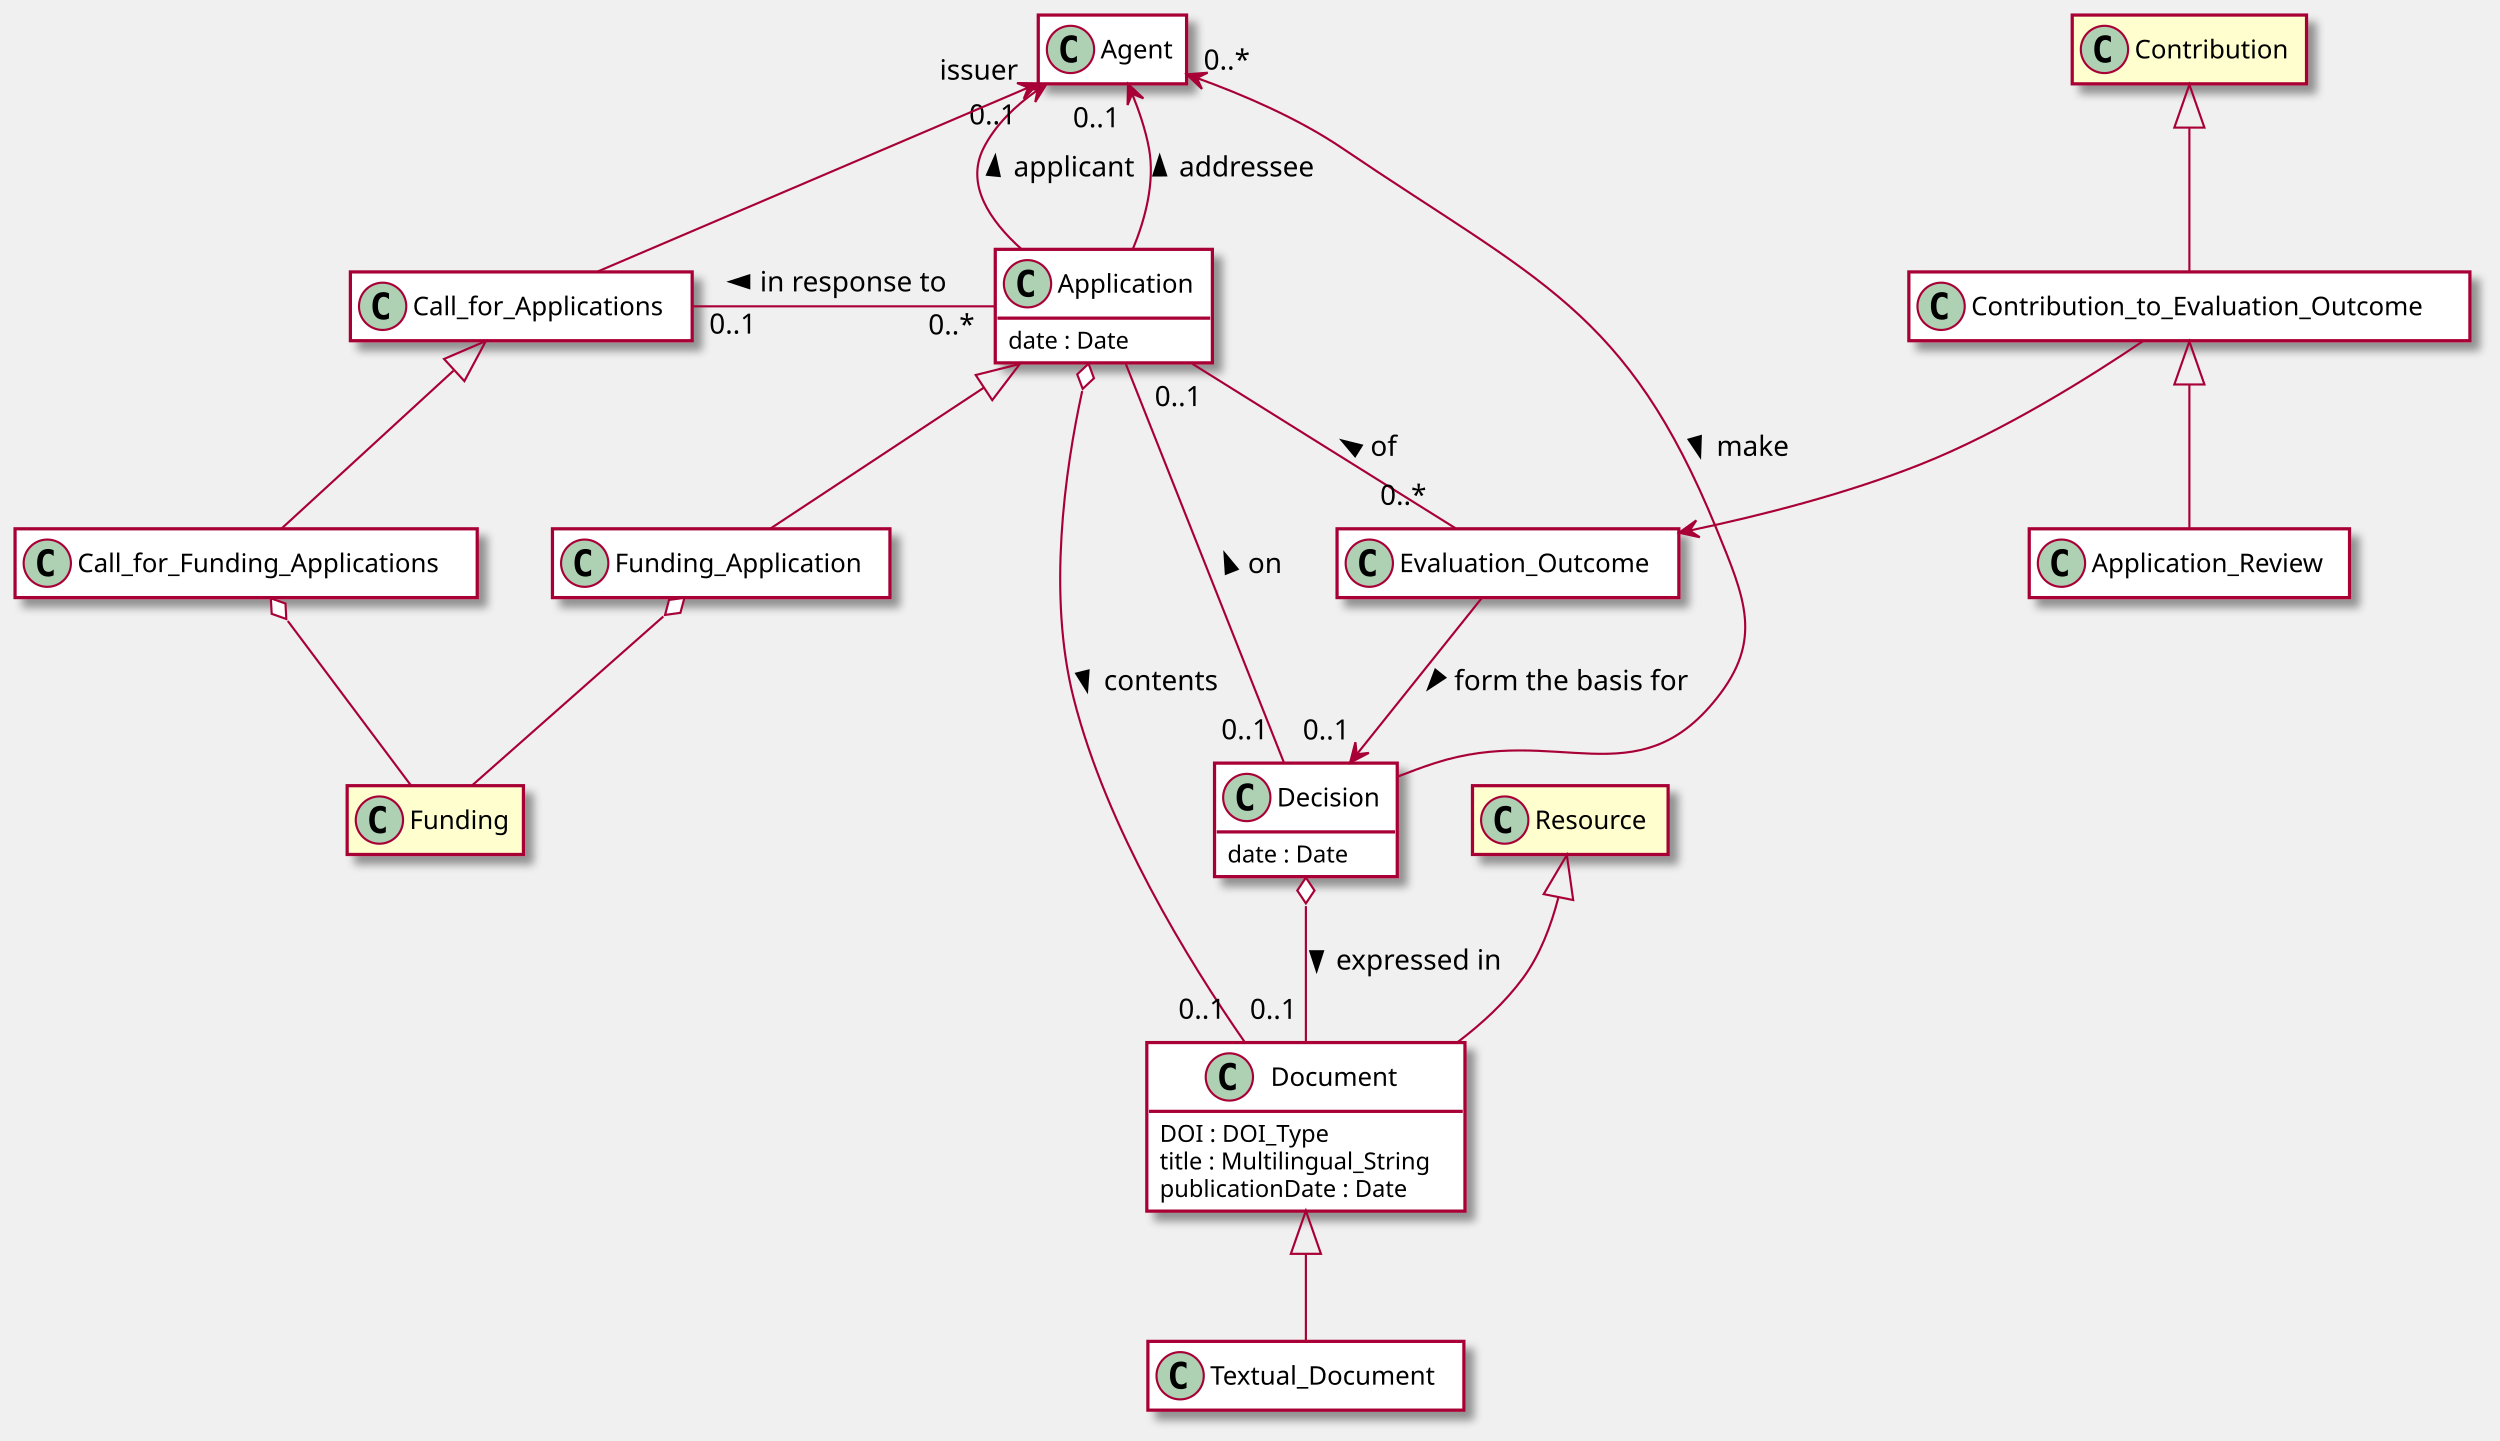
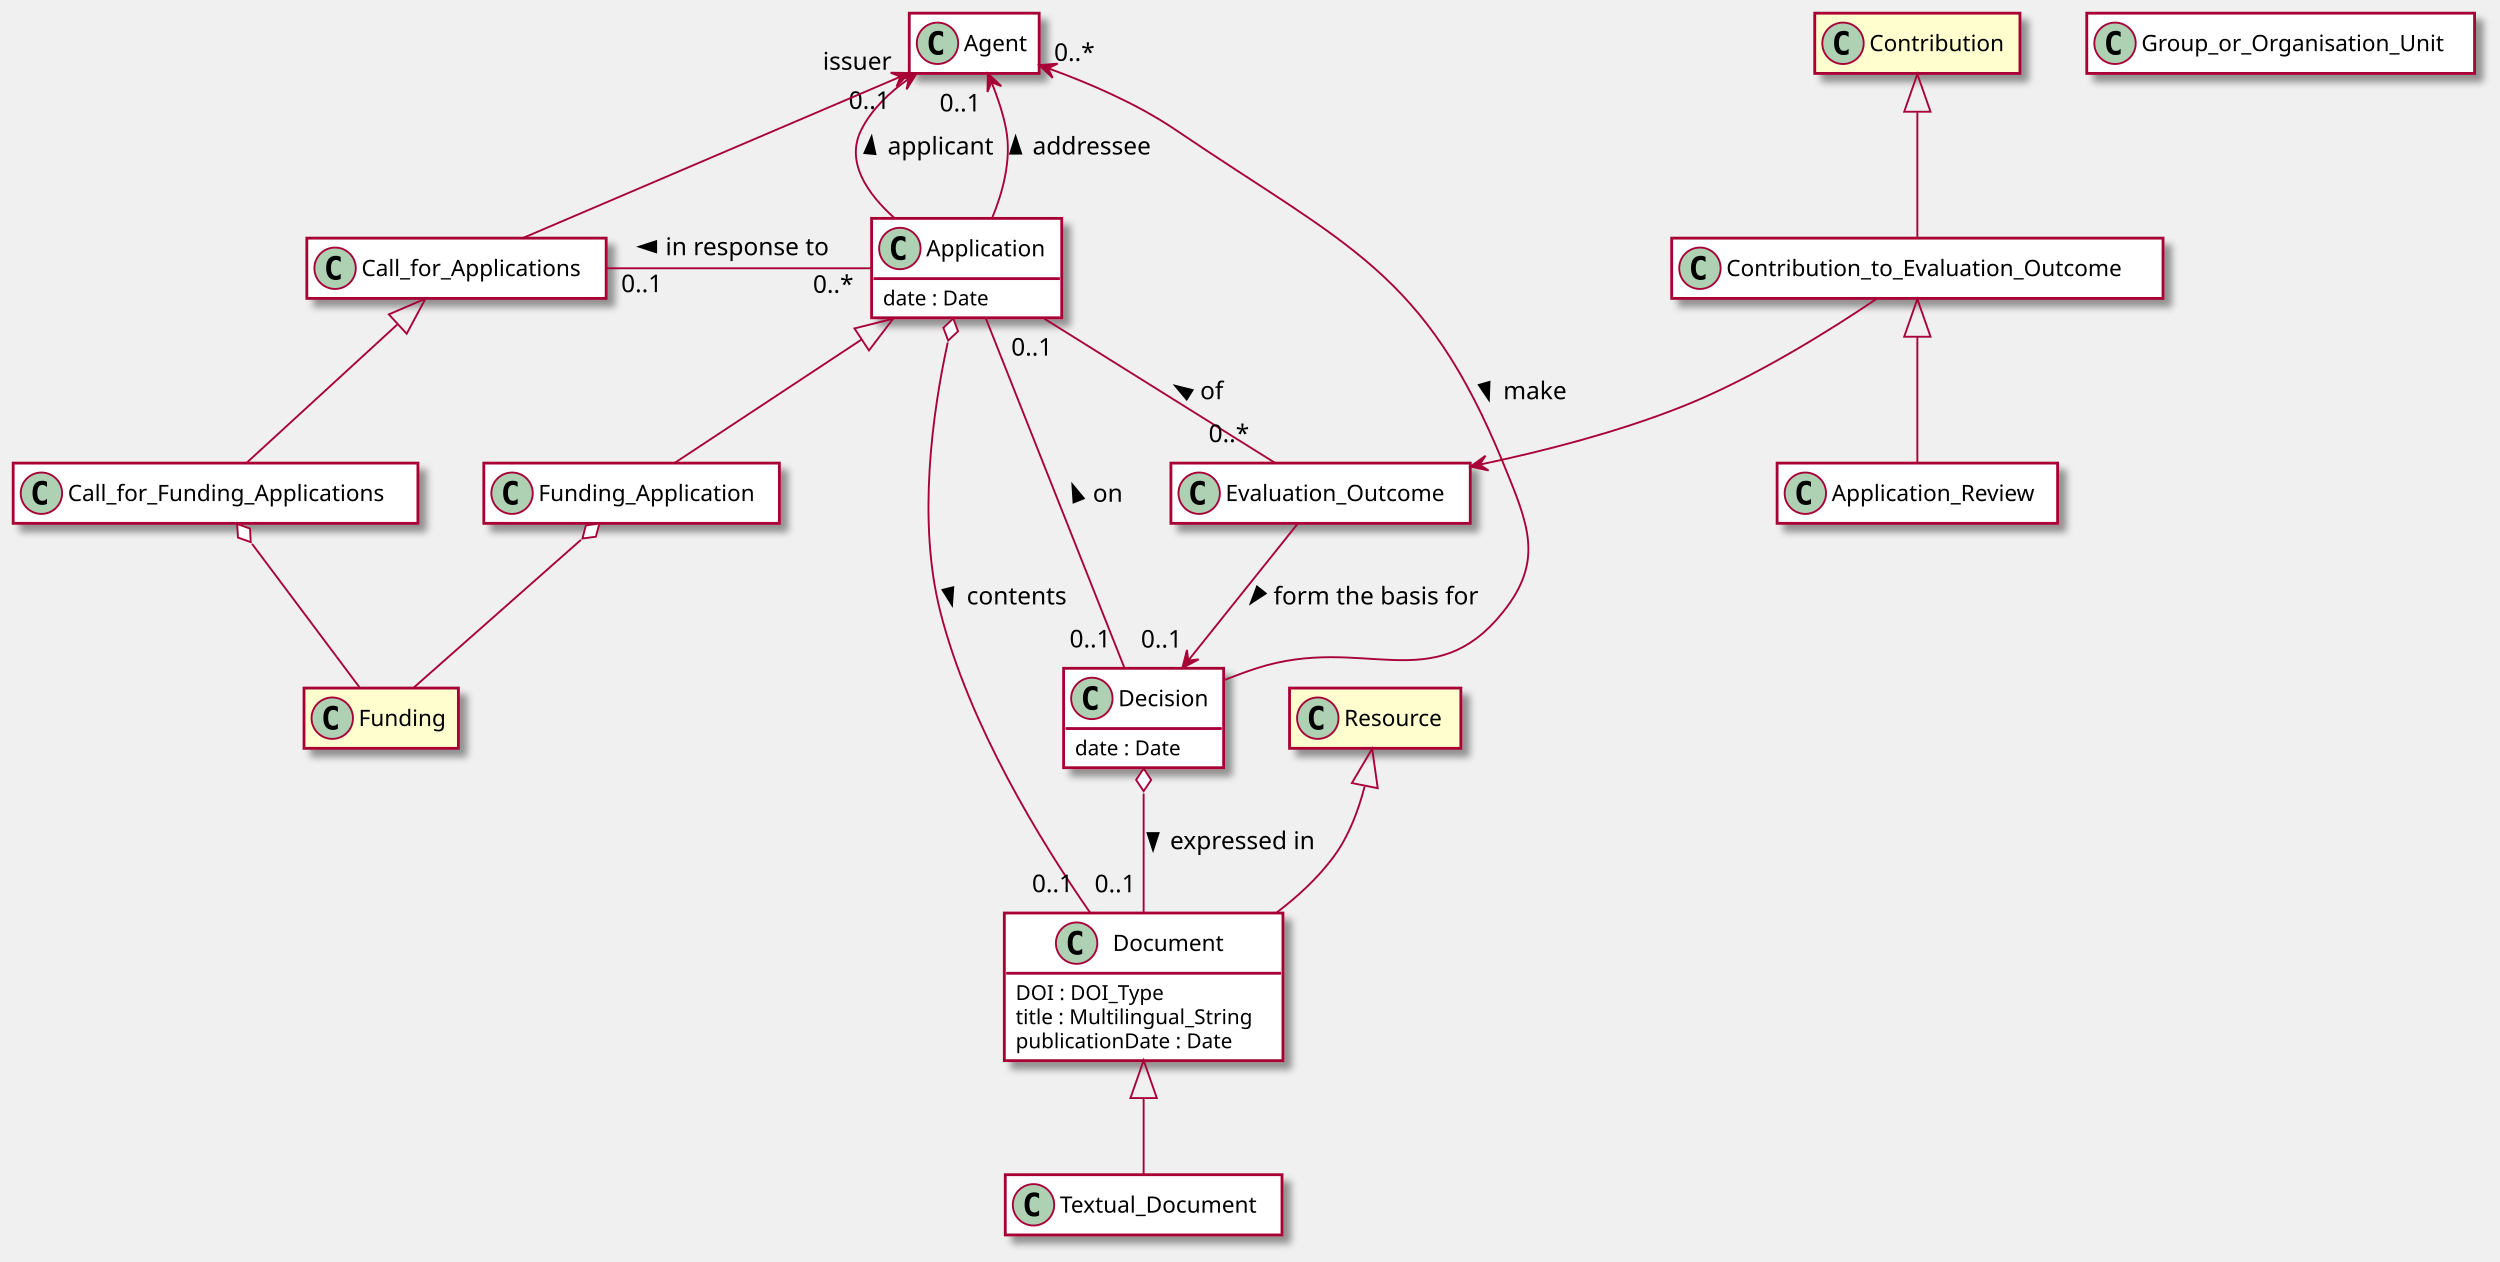
- <svg xmlns="http://www.w3.org/2000/svg" contentScriptType="application/ecmascript" contentStyleType="text/css" height="670px" preserveAspectRatio="none" style="width:1163px;height:670px;background:#FFFFFF;" version="1.1" viewBox="0 0 1163 670" width="1163px" zoomAndPan="magnify">
+ <svg xmlns="http://www.w3.org/2000/svg" contentScriptType="application/ecmascript" contentStyleType="text/css" height="670px" preserveAspectRatio="none" style="width:1328px;height:670px;background:#FFFFFF;" version="1.1" viewBox="0 0 1328 670" width="1328px" zoomAndPan="magnify">
  <defs>
-     <filter height="300%" id="f1kc6whfoks4x7" width="300%" x="-1" y="-1">
+     <filter height="300%" id="fouobnspqlp4t" width="300%" x="-1" y="-1">
      <feGaussianBlur result="blurOut" stdDeviation="2.0" />
      <feColorMatrix in="blurOut" result="blurOut2" type="matrix" values="0 0 0 0 0 0 0 0 0 0 0 0 0 0 0 0 0 0 .4 0" />
      <feOffset dx="4.0" dy="4.0" in="blurOut2" result="blurOut3" />
      <feBlend in="SourceGraphic" in2="blurOut3" mode="normal" />
    </filter>
  </defs>
  <g>
-     <rect codeLine="144" fill="#FFFFFF" filter="url(#f1kc6whfoks4x7)" height="52.805" id="Application" style="stroke:#A80036;stroke-width:1.5;" width="101" x="463" y="116" />
+     <rect codeLine="147" fill="#FFFFFF" filter="url(#fouobnspqlp4t)" height="52.805" id="Application" style="stroke:#A80036;stroke-width:1.5;" width="101" x="463" y="116" />
    <ellipse cx="478" cy="132" fill="#ADD1B2" rx="11" ry="11" style="stroke:#A80036;stroke-width:1.0;" />
    <path d="M480.969,137.641 Q480.391,137.938 479.75,138.078 Q479.109,138.234 478.406,138.234 Q475.906,138.234 474.578,136.594 Q473.266,134.938 473.266,131.812 Q473.266,128.688 474.578,127.031 Q475.906,125.375 478.406,125.375 Q479.109,125.375 479.75,125.531 Q480.406,125.688 480.969,125.984 L480.969,128.703 Q480.344,128.125 479.75,127.859 Q479.156,127.578 478.531,127.578 Q477.188,127.578 476.5,128.656 Q475.812,129.719 475.812,131.812 Q475.812,133.906 476.5,134.984 Q477.188,136.047 478.531,136.047 Q479.156,136.047 479.75,135.781 Q480.344,135.5 480.969,134.922 L480.969,137.641 Z " fill="#000000" />
    <text fill="#000000" font-family="sans-serif" font-size="12" lengthAdjust="spacing" textLength="69" x="492" y="136.154">Application</text>
    <line style="stroke:#A80036;stroke-width:1.5;" x1="464" x2="563" y1="148" y2="148" />
    <text fill="#000000" font-family="sans-serif" font-size="11" lengthAdjust="spacing" textLength="63" x="469" y="162.21">date : Date</text>
-     <rect codeLine="148" fill="#FFFFFF" filter="url(#f1kc6whfoks4x7)" height="52.805" id="Decision" style="stroke:#A80036;stroke-width:1.5;" width="85" x="565" y="355" />
+     <rect codeLine="151" fill="#FFFFFF" filter="url(#fouobnspqlp4t)" height="52.805" id="Decision" style="stroke:#A80036;stroke-width:1.5;" width="85" x="565" y="355" />
    <ellipse cx="580" cy="371" fill="#ADD1B2" rx="11" ry="11" style="stroke:#A80036;stroke-width:1.0;" />
    <path d="M582.969,376.641 Q582.391,376.938 581.75,377.078 Q581.109,377.234 580.406,377.234 Q577.906,377.234 576.578,375.594 Q575.266,373.938 575.266,370.812 Q575.266,367.688 576.578,366.031 Q577.906,364.375 580.406,364.375 Q581.109,364.375 581.75,364.531 Q582.406,364.688 582.969,364.984 L582.969,367.703 Q582.344,367.125 581.75,366.859 Q581.156,366.578 580.531,366.578 Q579.188,366.578 578.5,367.656 Q577.812,368.719 577.812,370.812 Q577.812,372.906 578.5,373.984 Q579.188,375.047 580.531,375.047 Q581.156,375.047 581.75,374.781 Q582.344,374.5 582.969,373.922 L582.969,376.641 Z " fill="#000000" />
    <text fill="#000000" font-family="sans-serif" font-size="12" lengthAdjust="spacing" textLength="53" x="594" y="375.154">Decision</text>
    <line style="stroke:#A80036;stroke-width:1.5;" x1="566" x2="649" y1="387" y2="387" />
    <text fill="#000000" font-family="sans-serif" font-size="11" lengthAdjust="spacing" textLength="63" x="571" y="401.21">date : Date</text>
-     <rect codeLine="152" fill="#FFFFFF" filter="url(#f1kc6whfoks4x7)" height="32" id="Funding_Application" style="stroke:#A80036;stroke-width:1.5;" width="157" x="257" y="246" />
+     <rect codeLine="155" fill="#FFFFFF" filter="url(#fouobnspqlp4t)" height="32" id="Funding_Application" style="stroke:#A80036;stroke-width:1.5;" width="157" x="257" y="246" />
    <ellipse cx="272" cy="262" fill="#ADD1B2" rx="11" ry="11" style="stroke:#A80036;stroke-width:1.0;" />
    <path d="M274.969,267.641 Q274.391,267.938 273.75,268.078 Q273.109,268.234 272.406,268.234 Q269.906,268.234 268.578,266.594 Q267.266,264.938 267.266,261.812 Q267.266,258.688 268.578,257.031 Q269.906,255.375 272.406,255.375 Q273.109,255.375 273.75,255.531 Q274.406,255.688 274.969,255.984 L274.969,258.703 Q274.344,258.125 273.75,257.859 Q273.156,257.578 272.531,257.578 Q271.188,257.578 270.5,258.656 Q269.812,259.719 269.812,261.812 Q269.812,263.906 270.5,264.984 Q271.188,266.047 272.531,266.047 Q273.156,266.047 273.75,265.781 Q274.344,265.5 274.969,264.922 L274.969,267.641 Z " fill="#000000" />
    <text fill="#000000" font-family="sans-serif" font-size="12" lengthAdjust="spacing" textLength="125" x="286" y="266.154">Funding_Application</text>
-     <rect codeLine="155" fill="#FFFFFF" filter="url(#f1kc6whfoks4x7)" height="32" id="Call_for_Applications" style="stroke:#A80036;stroke-width:1.5;" width="159" x="163" y="126.5" />
+     <rect codeLine="158" fill="#FFFFFF" filter="url(#fouobnspqlp4t)" height="32" id="Call_for_Applications" style="stroke:#A80036;stroke-width:1.5;" width="159" x="163" y="126.5" />
    <ellipse cx="178" cy="142.5" fill="#ADD1B2" rx="11" ry="11" style="stroke:#A80036;stroke-width:1.0;" />
    <path d="M180.969,148.141 Q180.391,148.438 179.75,148.578 Q179.109,148.734 178.406,148.734 Q175.906,148.734 174.578,147.094 Q173.266,145.438 173.266,142.312 Q173.266,139.188 174.578,137.531 Q175.906,135.875 178.406,135.875 Q179.109,135.875 179.75,136.031 Q180.406,136.188 180.969,136.484 L180.969,139.203 Q180.344,138.625 179.75,138.359 Q179.156,138.078 178.531,138.078 Q177.188,138.078 176.5,139.156 Q175.812,140.219 175.812,142.312 Q175.812,144.406 176.5,145.484 Q177.188,146.547 178.531,146.547 Q179.156,146.547 179.75,146.281 Q180.344,146 180.969,145.422 L180.969,148.141 Z " fill="#000000" />
    <text fill="#000000" font-family="sans-serif" font-size="12" lengthAdjust="spacing" textLength="127" x="192" y="146.654">Call_for_Applications</text>
-     <rect codeLine="159" fill="#FFFFFF" filter="url(#f1kc6whfoks4x7)" height="32" id="Call_for_Funding_Applications" style="stroke:#A80036;stroke-width:1.5;" width="215" x="7" y="246" />
+     <rect codeLine="162" fill="#FFFFFF" filter="url(#fouobnspqlp4t)" height="32" id="Call_for_Funding_Applications" style="stroke:#A80036;stroke-width:1.5;" width="215" x="7" y="246" />
    <ellipse cx="22" cy="262" fill="#ADD1B2" rx="11" ry="11" style="stroke:#A80036;stroke-width:1.0;" />
    <path d="M24.969,267.641 Q24.391,267.938 23.75,268.078 Q23.109,268.234 22.406,268.234 Q19.906,268.234 18.578,266.594 Q17.266,264.938 17.266,261.812 Q17.266,258.688 18.578,257.031 Q19.906,255.375 22.406,255.375 Q23.109,255.375 23.75,255.531 Q24.406,255.688 24.969,255.984 L24.969,258.703 Q24.344,258.125 23.75,257.859 Q23.156,257.578 22.531,257.578 Q21.188,257.578 20.5,258.656 Q19.812,259.719 19.812,261.812 Q19.812,263.906 20.5,264.984 Q21.188,266.047 22.531,266.047 Q23.156,266.047 23.75,265.781 Q24.344,265.5 24.969,264.922 L24.969,267.641 Z " fill="#000000" />
    <text fill="#000000" font-family="sans-serif" font-size="12" lengthAdjust="spacing" textLength="183" x="36" y="266.154">Call_for_Funding_Applications</text>
-     <rect codeLine="162" fill="#FFFFFF" filter="url(#f1kc6whfoks4x7)" height="32" id="Evaluation_Outcome" style="stroke:#A80036;stroke-width:1.5;" width="159" x="622" y="246" />
+     <rect codeLine="165" fill="#FFFFFF" filter="url(#fouobnspqlp4t)" height="32" id="Evaluation_Outcome" style="stroke:#A80036;stroke-width:1.5;" width="159" x="622" y="246" />
    <ellipse cx="637" cy="262" fill="#ADD1B2" rx="11" ry="11" style="stroke:#A80036;stroke-width:1.0;" />
    <path d="M639.969,267.641 Q639.391,267.938 638.75,268.078 Q638.109,268.234 637.406,268.234 Q634.906,268.234 633.578,266.594 Q632.266,264.938 632.266,261.812 Q632.266,258.688 633.578,257.031 Q634.906,255.375 637.406,255.375 Q638.109,255.375 638.75,255.531 Q639.406,255.688 639.969,255.984 L639.969,258.703 Q639.344,258.125 638.75,257.859 Q638.156,257.578 637.531,257.578 Q636.188,257.578 635.5,258.656 Q634.812,259.719 634.812,261.812 Q634.812,263.906 635.5,264.984 Q636.188,266.047 637.531,266.047 Q638.156,266.047 638.75,265.781 Q639.344,265.5 639.969,264.922 L639.969,267.641 Z " fill="#000000" />
    <text fill="#000000" font-family="sans-serif" font-size="12" lengthAdjust="spacing" textLength="127" x="651" y="266.154">Evaluation_Outcome</text>
-     <rect codeLine="165" fill="#FFFFFF" filter="url(#f1kc6whfoks4x7)" height="32" id="Contribution_to_Evaluation_Outcome" style="stroke:#A80036;stroke-width:1.5;" width="261" x="888" y="126.5" />
+     <rect codeLine="168" fill="#FFFFFF" filter="url(#fouobnspqlp4t)" height="32" id="Contribution_to_Evaluation_Outcome" style="stroke:#A80036;stroke-width:1.5;" width="261" x="888" y="126.5" />
    <ellipse cx="903" cy="142.5" fill="#ADD1B2" rx="11" ry="11" style="stroke:#A80036;stroke-width:1.0;" />
    <path d="M905.969,148.141 Q905.391,148.438 904.75,148.578 Q904.109,148.734 903.406,148.734 Q900.906,148.734 899.578,147.094 Q898.266,145.438 898.266,142.312 Q898.266,139.188 899.578,137.531 Q900.906,135.875 903.406,135.875 Q904.109,135.875 904.75,136.031 Q905.406,136.188 905.969,136.484 L905.969,139.203 Q905.344,138.625 904.75,138.359 Q904.156,138.078 903.531,138.078 Q902.188,138.078 901.5,139.156 Q900.812,140.219 900.812,142.312 Q900.812,144.406 901.5,145.484 Q902.188,146.547 903.531,146.547 Q904.156,146.547 904.75,146.281 Q905.344,146 905.969,145.422 L905.969,148.141 Z " fill="#000000" />
    <text fill="#000000" font-family="sans-serif" font-size="12" lengthAdjust="spacing" textLength="229" x="917" y="146.654">Contribution_to_Evaluation_Outcome</text>
-     <rect codeLine="168" fill="#FFFFFF" filter="url(#f1kc6whfoks4x7)" height="32" id="Application_Review" style="stroke:#A80036;stroke-width:1.5;" width="149" x="944" y="246" />
+     <rect codeLine="171" fill="#FFFFFF" filter="url(#fouobnspqlp4t)" height="32" id="Application_Review" style="stroke:#A80036;stroke-width:1.5;" width="149" x="944" y="246" />
    <ellipse cx="959" cy="262" fill="#ADD1B2" rx="11" ry="11" style="stroke:#A80036;stroke-width:1.0;" />
    <path d="M961.969,267.641 Q961.391,267.938 960.75,268.078 Q960.109,268.234 959.406,268.234 Q956.906,268.234 955.578,266.594 Q954.266,264.938 954.266,261.812 Q954.266,258.688 955.578,257.031 Q956.906,255.375 959.406,255.375 Q960.109,255.375 960.75,255.531 Q961.406,255.688 961.969,255.984 L961.969,258.703 Q961.344,258.125 960.75,257.859 Q960.156,257.578 959.531,257.578 Q958.188,257.578 957.5,258.656 Q956.812,259.719 956.812,261.812 Q956.812,263.906 957.5,264.984 Q958.188,266.047 959.531,266.047 Q960.156,266.047 960.75,265.781 Q961.344,265.5 961.969,264.922 L961.969,267.641 Z " fill="#000000" />
    <text fill="#000000" font-family="sans-serif" font-size="12" lengthAdjust="spacing" textLength="117" x="973" y="266.154">Application_Review</text>
-     <rect codeLine="23" fill="#FFFFFF" filter="url(#f1kc6whfoks4x7)" height="32" id="Agent" style="stroke:#A80036;stroke-width:1.5;" width="69" x="483" y="7" />
+     <rect codeLine="23" fill="#FFFFFF" filter="url(#fouobnspqlp4t)" height="32" id="Agent" style="stroke:#A80036;stroke-width:1.5;" width="69" x="483" y="7" />
    <ellipse cx="498" cy="23" fill="#ADD1B2" rx="11" ry="11" style="stroke:#A80036;stroke-width:1.0;" />
    <path d="M500.969,28.641 Q500.391,28.938 499.75,29.078 Q499.109,29.234 498.406,29.234 Q495.906,29.234 494.578,27.594 Q493.266,25.938 493.266,22.812 Q493.266,19.688 494.578,18.031 Q495.906,16.375 498.406,16.375 Q499.109,16.375 499.75,16.531 Q500.406,16.688 500.969,16.984 L500.969,19.703 Q500.344,19.125 499.75,18.859 Q499.156,18.578 498.531,18.578 Q497.188,18.578 496.5,19.656 Q495.812,20.719 495.812,22.812 Q495.812,24.906 496.5,25.984 Q497.188,27.047 498.531,27.047 Q499.156,27.047 499.75,26.781 Q500.344,26.5 500.969,25.922 L500.969,28.641 Z " fill="#000000" />
    <text fill="#000000" font-family="sans-serif" font-size="12" lengthAdjust="spacing" textLength="37" x="512" y="27.154">Agent</text>
-     <rect codeLine="8" fill="#FFFFFF" filter="url(#f1kc6whfoks4x7)" height="78.414" id="Document" style="stroke:#A80036;stroke-width:1.5;" width="148" x="533.5" y="485" />
+     <rect codeLine="8" fill="#FFFFFF" filter="url(#fouobnspqlp4t)" height="78.414" id="Document" style="stroke:#A80036;stroke-width:1.5;" width="148" x="533.5" y="485" />
    <ellipse cx="571.9" cy="501" fill="#ADD1B2" rx="11" ry="11" style="stroke:#A80036;stroke-width:1.0;" />
    <path d="M574.869,506.641 Q574.291,506.938 573.65,507.078 Q573.009,507.234 572.306,507.234 Q569.806,507.234 568.478,505.594 Q567.166,503.938 567.166,500.812 Q567.166,497.688 568.478,496.031 Q569.806,494.375 572.306,494.375 Q573.009,494.375 573.65,494.531 Q574.306,494.688 574.869,494.984 L574.869,497.703 Q574.244,497.125 573.65,496.859 Q573.056,496.578 572.431,496.578 Q571.087,496.578 570.4,497.656 Q569.712,498.719 569.712,500.812 Q569.712,502.906 570.4,503.984 Q571.087,505.047 572.431,505.047 Q573.056,505.047 573.65,504.781 Q574.244,504.5 574.869,503.922 L574.869,506.641 Z " fill="#000000" />
    <text fill="#000000" font-family="sans-serif" font-size="12" lengthAdjust="spacing" textLength="64" x="591.1" y="505.154">Document</text>
    <line style="stroke:#A80036;stroke-width:1.5;" x1="534.5" x2="680.5" y1="517" y2="517" />
    <text fill="#000000" font-family="sans-serif" font-size="11" lengthAdjust="spacing" textLength="85" x="539.5" y="531.21">DOI : DOI_Type</text>
    <text fill="#000000" font-family="sans-serif" font-size="11" lengthAdjust="spacing" textLength="136" x="539.5" y="544.015">title : Multilingual_String</text>
    <text fill="#000000" font-family="sans-serif" font-size="11" lengthAdjust="spacing" textLength="125" x="539.5" y="556.82">publicationDate : Date</text>
-     <rect fill="#FEFECE" filter="url(#f1kc6whfoks4x7)" height="32" id="Funding" style="stroke:#A80036;stroke-width:1.5;" width="82" x="161.5" y="365.5" />
+     <rect fill="#FEFECE" filter="url(#fouobnspqlp4t)" height="32" id="Funding" style="stroke:#A80036;stroke-width:1.5;" width="82" x="161.5" y="365.5" />
    <ellipse cx="176.5" cy="381.5" fill="#ADD1B2" rx="11" ry="11" style="stroke:#A80036;stroke-width:1.0;" />
    <path d="M179.469,387.141 Q178.891,387.438 178.25,387.578 Q177.609,387.734 176.906,387.734 Q174.406,387.734 173.078,386.094 Q171.766,384.438 171.766,381.312 Q171.766,378.188 173.078,376.531 Q174.406,374.875 176.906,374.875 Q177.609,374.875 178.25,375.031 Q178.906,375.188 179.469,375.484 L179.469,378.203 Q178.844,377.625 178.25,377.359 Q177.656,377.078 177.031,377.078 Q175.688,377.078 175,378.156 Q174.312,379.219 174.312,381.312 Q174.312,383.406 175,384.484 Q175.688,385.547 177.031,385.547 Q177.656,385.547 178.25,385.281 Q178.844,385 179.469,384.422 L179.469,387.141 Z " fill="#000000" />
    <text fill="#000000" font-family="sans-serif" font-size="12" lengthAdjust="spacing" textLength="50" x="190.5" y="385.654">Funding</text>
-     <rect fill="#FEFECE" filter="url(#f1kc6whfoks4x7)" height="32" id="Contribution" style="stroke:#A80036;stroke-width:1.5;" width="109" x="964" y="7" />
+     <rect fill="#FEFECE" filter="url(#fouobnspqlp4t)" height="32" id="Contribution" style="stroke:#A80036;stroke-width:1.5;" width="109" x="964" y="7" />
    <ellipse cx="979" cy="23" fill="#ADD1B2" rx="11" ry="11" style="stroke:#A80036;stroke-width:1.0;" />
    <path d="M981.969,28.641 Q981.391,28.938 980.75,29.078 Q980.109,29.234 979.406,29.234 Q976.906,29.234 975.578,27.594 Q974.266,25.938 974.266,22.812 Q974.266,19.688 975.578,18.031 Q976.906,16.375 979.406,16.375 Q980.109,16.375 980.75,16.531 Q981.406,16.688 981.969,16.984 L981.969,19.703 Q981.344,19.125 980.75,18.859 Q980.156,18.578 979.531,18.578 Q978.188,18.578 977.5,19.656 Q976.812,20.719 976.812,22.812 Q976.812,24.906 977.5,25.984 Q978.188,27.047 979.531,27.047 Q980.156,27.047 980.75,26.781 Q981.344,26.5 981.969,25.922 L981.969,28.641 Z " fill="#000000" />
    <text fill="#000000" font-family="sans-serif" font-size="12" lengthAdjust="spacing" textLength="77" x="993" y="27.154">Contribution</text>
-     <rect codeLine="13" fill="#FFFFFF" filter="url(#f1kc6whfoks4x7)" height="32" id="Textual_Document" style="stroke:#A80036;stroke-width:1.5;" width="147" x="534" y="624" />
+     <rect codeLine="13" fill="#FFFFFF" filter="url(#fouobnspqlp4t)" height="32" id="Textual_Document" style="stroke:#A80036;stroke-width:1.5;" width="147" x="534" y="624" />
    <ellipse cx="549" cy="640" fill="#ADD1B2" rx="11" ry="11" style="stroke:#A80036;stroke-width:1.0;" />
    <path d="M551.969,645.641 Q551.391,645.938 550.75,646.078 Q550.109,646.234 549.406,646.234 Q546.906,646.234 545.578,644.594 Q544.266,642.938 544.266,639.812 Q544.266,636.688 545.578,635.031 Q546.906,633.375 549.406,633.375 Q550.109,633.375 550.75,633.531 Q551.406,633.688 551.969,633.984 L551.969,636.703 Q551.344,636.125 550.75,635.859 Q550.156,635.578 549.531,635.578 Q548.188,635.578 547.5,636.656 Q546.812,637.719 546.812,639.812 Q546.812,641.906 547.5,642.984 Q548.188,644.047 549.531,644.047 Q550.156,644.047 550.75,643.781 Q551.344,643.5 551.969,642.922 L551.969,645.641 Z " fill="#000000" />
    <text fill="#000000" font-family="sans-serif" font-size="12" lengthAdjust="spacing" textLength="115" x="563" y="644.154">Textual_Document</text>
-     <rect fill="#FEFECE" filter="url(#f1kc6whfoks4x7)" height="32" id="Resource" style="stroke:#A80036;stroke-width:1.5;" width="91" x="685" y="365.5" />
+     <rect fill="#FEFECE" filter="url(#fouobnspqlp4t)" height="32" id="Resource" style="stroke:#A80036;stroke-width:1.5;" width="91" x="685" y="365.5" />
    <ellipse cx="700" cy="381.5" fill="#ADD1B2" rx="11" ry="11" style="stroke:#A80036;stroke-width:1.0;" />
    <path d="M702.969,387.141 Q702.391,387.438 701.75,387.578 Q701.109,387.734 700.406,387.734 Q697.906,387.734 696.578,386.094 Q695.266,384.438 695.266,381.312 Q695.266,378.188 696.578,376.531 Q697.906,374.875 700.406,374.875 Q701.109,374.875 701.75,375.031 Q702.406,375.188 702.969,375.484 L702.969,378.203 Q702.344,377.625 701.75,377.359 Q701.156,377.078 700.531,377.078 Q699.188,377.078 698.5,378.156 Q697.812,379.219 697.812,381.312 Q697.812,383.406 698.5,384.484 Q699.188,385.547 700.531,385.547 Q701.156,385.547 701.75,385.281 Q702.344,385 702.969,384.422 L702.969,387.141 Z " fill="#000000" />
    <text fill="#000000" font-family="sans-serif" font-size="12" lengthAdjust="spacing" textLength="59" x="714" y="385.654">Resource</text>
-     <path codeLine="181" d="M482.56,41.99 C472.62,48.98 463,57.99 457.5,69 C449.04,85.93 460.54,102.78 475.28,115.98 " fill="none" id="Agent-backto-Application" style="stroke:#A80036;stroke-width:1.0;" />
+     <rect codeLine="25" fill="#FFFFFF" filter="url(#fouobnspqlp4t)" height="32" id="Group_or_Organisation_Unit" style="stroke:#A80036;stroke-width:1.5;" width="206" x="1108.5" y="7" />
+     <ellipse cx="1123.5" cy="23" fill="#ADD1B2" rx="11" ry="11" style="stroke:#A80036;stroke-width:1.0;" />
+     <path d="M1126.469,28.641 Q1125.891,28.938 1125.25,29.078 Q1124.609,29.234 1123.906,29.234 Q1121.406,29.234 1120.078,27.594 Q1118.766,25.938 1118.766,22.812 Q1118.766,19.688 1120.078,18.031 Q1121.406,16.375 1123.906,16.375 Q1124.609,16.375 1125.25,16.531 Q1125.906,16.688 1126.469,16.984 L1126.469,19.703 Q1125.844,19.125 1125.25,18.859 Q1124.656,18.578 1124.031,18.578 Q1122.688,18.578 1122,19.656 Q1121.312,20.719 1121.312,22.812 Q1121.312,24.906 1122,25.984 Q1122.688,27.047 1124.031,27.047 Q1124.656,27.047 1125.25,26.781 Q1125.844,26.5 1126.469,25.922 L1126.469,28.641 Z " fill="#000000" />
+     <text fill="#000000" font-family="sans-serif" font-size="12" lengthAdjust="spacing" textLength="174" x="1137.5" y="27.154">Group_or_Organisation_Unit</text>
+     <path codeLine="184" d="M482.56,41.99 C472.62,48.98 463,57.99 457.5,69 C449.04,85.93 460.54,102.78 475.28,115.98 " fill="none" id="Agent-backto-Application" style="stroke:#A80036;stroke-width:1.0;" />
    <polygon fill="#A80036" points="486.83,39.12,477.129,40.823,482.681,41.91,481.593,47.461,486.83,39.12" style="stroke:#A80036;stroke-width:1.0;" />
    <polygon fill="#000000" points="462.99,72.59,459.179,81.304,465.029,81.88,462.99,72.59" style="stroke:#000000;stroke-width:1.0;" />
    <text fill="#000000" font-family="sans-serif" font-size="13" lengthAdjust="spacing" textLength="58" x="471.5" y="82.067">applicant</text>
    <text fill="#000000" font-family="sans-serif" font-size="13" lengthAdjust="spacing" textLength="24" x="450.829" y="57.849">0..1</text>
-     <path codeLine="185" d="M526.68,43.64 C529.82,51.37 532.93,60.43 534.5,69 C537.4,84.86 532.66,102.21 526.96,115.97 " fill="none" id="Agent-backto-Application-1" style="stroke:#A80036;stroke-width:1.0;" />
+     <path codeLine="188" d="M526.68,43.64 C529.82,51.37 532.93,60.43 534.5,69 C537.4,84.86 532.66,102.21 526.96,115.97 " fill="none" id="Agent-backto-Application-1" style="stroke:#A80036;stroke-width:1.0;" />
    <polygon fill="#A80036" points="524.74,39.02,524.546,48.867,526.68,43.628,531.919,45.763,524.74,39.02" style="stroke:#A80036;stroke-width:1.0;" />
    <polygon fill="#000000" points="539.481,72.566,536.577,81.623,542.455,81.6,539.481,72.566" style="stroke:#000000;stroke-width:1.0;" />
    <text fill="#000000" font-family="sans-serif" font-size="13" lengthAdjust="spacing" textLength="67" x="548.5" y="82.067">addressee</text>
    <text fill="#000000" font-family="sans-serif" font-size="13" lengthAdjust="spacing" textLength="24" x="499.104" y="59.195">0..1</text>
-     <path codeLine="189" d="M478.22,40.78 C424.66,63.67 329.51,104.32 278,126.33 " fill="none" id="Agent-backto-Call_for_Applications" style="stroke:#A80036;stroke-width:1.0;" />
+     <path codeLine="192" d="M478.22,40.78 C424.66,63.67 329.51,104.32 278,126.33 " fill="none" id="Agent-backto-Call_for_Applications" style="stroke:#A80036;stroke-width:1.0;" />
    <polygon fill="#A80036" points="482.95,38.76,473.102,38.629,478.354,40.73,476.253,45.982,482.95,38.76" style="stroke:#A80036;stroke-width:1.0;" />
    <text fill="#000000" font-family="sans-serif" font-size="13" lengthAdjust="spacing" textLength="38" x="437.085" y="37.05">issuer</text>
-     <path codeLine="193" d="M554.76,169.29 C592.26,192.73 646.33,226.52 677.29,245.87 " fill="none" id="Application-Evaluation_Outcome" style="stroke:#A80036;stroke-width:1.0;" />
+     <path codeLine="196" d="M554.76,169.29 C592.26,192.73 646.33,226.52 677.29,245.87 " fill="none" id="Application-Evaluation_Outcome" style="stroke:#A80036;stroke-width:1.0;" />
    <polygon fill="#000000" points="624.26,204.916,630.373,212.202,633.488,207.218,624.26,204.916" style="stroke:#000000;stroke-width:1.0;" />
    <text fill="#000000" font-family="sans-serif" font-size="13" lengthAdjust="spacing" textLength="12" x="637.5" y="212.067">of</text>
    <text fill="#000000" font-family="sans-serif" font-size="13" lengthAdjust="spacing" textLength="24" x="537.161" y="188.894">0..1</text>
    <text fill="#000000" font-family="sans-serif" font-size="13" lengthAdjust="spacing" textLength="23" x="642.015" y="234.837">0..*</text>
-     <path codeLine="197" d="M322.34,142.5 C367.78,142.5 423.32,142.5 462.8,142.5 " fill="none" id="Call_for_Applications-Application" style="stroke:#A80036;stroke-width:1.0;" />
+     <path codeLine="200" d="M322.34,142.5 C367.78,142.5 423.32,142.5 462.8,142.5 " fill="none" id="Call_for_Applications-Application" style="stroke:#A80036;stroke-width:1.0;" />
    <polygon fill="#000000" points="339.5,131.066,348.545,134.005,348.545,128.127,339.5,131.066" style="stroke:#000000;stroke-width:1.0;" />
    <text fill="#000000" font-family="sans-serif" font-size="13" lengthAdjust="spacing" textLength="91" x="353.5" y="135.567">in response to</text>
    <text fill="#000000" font-family="sans-serif" font-size="13" lengthAdjust="spacing" textLength="24" x="329.945" y="155.194">0..1</text>
    <text fill="#000000" font-family="sans-serif" font-size="13" lengthAdjust="spacing" textLength="23" x="431.831" y="155.549">0..*</text>
-     <path codeLine="201" d="M503.44,181.91 C495.35,219.08 487.19,276.72 499.5,325 C514.83,385.14 552.58,446.71 579.11,484.88 " fill="none" id="Application-backto-Document" style="stroke:#A80036;stroke-width:1.0;" />
+     <path codeLine="204" d="M503.44,181.91 C495.35,219.08 487.19,276.72 499.5,325 C514.83,385.14 552.58,446.71 579.11,484.88 " fill="none" id="Application-backto-Document" style="stroke:#A80036;stroke-width:1.0;" />
    <polygon fill="#FFFFFF" points="506.37,169.2,501.122,174.145,503.668,180.892,508.916,175.947,506.37,169.2" style="stroke:#A80036;stroke-width:1.0;" />
    <polygon fill="#000000" points="505.712,321.417,506.371,311.93,500.668,313.354,505.712,321.417" style="stroke:#000000;stroke-width:1.0;" />
    <text fill="#000000" font-family="sans-serif" font-size="13" lengthAdjust="spacing" textLength="56" x="513.5" y="321.067">contents</text>
    <text fill="#000000" font-family="sans-serif" font-size="13" lengthAdjust="spacing" textLength="24" x="548.168" y="473.91">0..1</text>
-     <path codeLine="205" d="M523.74,169.31 C541.82,214.9 579.2,309.15 597.27,354.72 " fill="none" id="Application-Decision" style="stroke:#A80036;stroke-width:1.0;" />
+     <path codeLine="208" d="M523.74,169.31 C541.82,214.9 579.2,309.15 597.27,354.72 " fill="none" id="Application-Decision" style="stroke:#A80036;stroke-width:1.0;" />
    <polygon fill="#000000" points="569.657,257.419,570.259,266.91,575.723,264.743,569.657,257.419" style="stroke:#000000;stroke-width:1.0;" />
    <text fill="#000000" font-family="sans-serif" font-size="13" lengthAdjust="spacing" textLength="16" x="580.5" y="266.567">on</text>
    <text fill="#000000" font-family="sans-serif" font-size="13" lengthAdjust="spacing" textLength="24" x="568.129" y="343.898">0..1</text>
-     <path codeLine="209" d="M607.5,421.52 C607.5,441.32 607.5,465.28 607.5,484.94 " fill="none" id="Decision-backto-Document" style="stroke:#A80036;stroke-width:1.0;" />
+     <path codeLine="212" d="M607.5,421.52 C607.5,441.32 607.5,465.28 607.5,484.94 " fill="none" id="Decision-backto-Document" style="stroke:#A80036;stroke-width:1.0;" />
    <polygon fill="#FFFFFF" points="607.5,408.27,603.5,414.27,607.5,420.27,611.5,414.27,607.5,408.27" style="stroke:#A80036;stroke-width:1.0;" />
    <polygon fill="#000000" points="612.5,451.566,615.439,442.521,609.561,442.521,612.5,451.566" style="stroke:#000000;stroke-width:1.0;" />
    <text fill="#000000" font-family="sans-serif" font-size="13" lengthAdjust="spacing" textLength="81" x="621.5" y="451.067">expressed in</text>
    <text fill="#000000" font-family="sans-serif" font-size="13" lengthAdjust="spacing" textLength="24" x="581.438" y="473.98">0..1</text>
-     <path codeLine="213" d="M457.71,180.33 C424.21,202.44 383.38,229.39 358.42,245.87 " fill="none" id="Application-backto-Funding_Application" style="stroke:#A80036;stroke-width:1.0;" />
+     <path codeLine="216" d="M457.71,180.33 C424.21,202.44 383.38,229.39 358.42,245.87 " fill="none" id="Application-backto-Funding_Application" style="stroke:#A80036;stroke-width:1.0;" />
    <polygon fill="none" points="453.89,174.46,474.44,169.29,461.6,186.15,453.89,174.46" style="stroke:#A80036;stroke-width:1.0;" />
-     <path codeLine="217" d="M210.95,172.46 C185.61,195.72 151.04,227.46 130.91,245.94 " fill="none" id="Call_for_Applications-backto-Call_for_Funding_Applications" style="stroke:#A80036;stroke-width:1.0;" />
+     <path codeLine="220" d="M210.95,172.46 C185.61,195.72 151.04,227.46 130.91,245.94 " fill="none" id="Call_for_Applications-backto-Call_for_Funding_Applications" style="stroke:#A80036;stroke-width:1.0;" />
    <polygon fill="none" points="206.56,166.99,226.03,158.62,216.03,177.3,206.56,166.99" style="stroke:#A80036;stroke-width:1.0;" />
-     <path codeLine="218" d="M133.89,288.89 C151.38,312.24 176.5,345.78 190.99,365.14 " fill="none" id="Call_for_Funding_Applications-backto-Funding" style="stroke:#A80036;stroke-width:1.0;" />
+     <path codeLine="221" d="M133.89,288.89 C151.38,312.24 176.5,345.78 190.99,365.14 " fill="none" id="Call_for_Funding_Applications-backto-Funding" style="stroke:#A80036;stroke-width:1.0;" />
    <polygon fill="#FFFFFF" points="126,278.36,126.394,285.56,133.192,287.966,132.798,280.766,126,278.36" style="stroke:#A80036;stroke-width:1.0;" />
-     <path codeLine="219" d="M308.56,286.8 C281.95,310.31 242.06,345.55 219.55,365.44 " fill="none" id="Funding_Application-backto-Funding" style="stroke:#A80036;stroke-width:1.0;" />
+     <path codeLine="222" d="M308.56,286.8 C281.95,310.31 242.06,345.55 219.55,365.44 " fill="none" id="Funding_Application-backto-Funding" style="stroke:#A80036;stroke-width:1.0;" />
    <polygon fill="#FFFFFF" points="318.38,278.12,311.235,279.092,309.384,286.061,316.529,285.089,318.38,278.12" style="stroke:#A80036;stroke-width:1.0;" />
-     <path codeLine="223" d="M556.98,36.36 C578.05,43.97 603.81,54.97 624.5,69 C715.79,130.92 756.72,143.9 798.5,246 C811.8,278.5 820.38,297.54 798.5,325 C761.28,371.71 724.32,336.58 667.5,355 C661.79,356.85 655.88,359.03 650.09,361.32 " fill="none" id="Agent-backto-Decision" style="stroke:#A80036;stroke-width:1.0;" />
+     <path codeLine="226" d="M556.98,36.36 C578.05,43.97 603.81,54.97 624.5,69 C715.79,130.92 756.72,143.9 798.5,246 C811.8,278.5 820.38,297.54 798.5,325 C761.28,371.71 724.32,336.58 667.5,355 C661.79,356.85 655.88,359.03 650.09,361.32 " fill="none" id="Agent-backto-Decision" style="stroke:#A80036;stroke-width:1.0;" />
    <polygon fill="#A80036" points="552.01,34.59,559.156,41.367,556.723,36.261,561.829,33.827,552.01,34.59" style="stroke:#A80036;stroke-width:1.0;" />
    <polygon fill="#000000" points="790.877,212.373,791.211,202.868,785.561,204.487,790.877,212.373" style="stroke:#000000;stroke-width:1.0;" />
    <text fill="#000000" font-family="sans-serif" font-size="13" lengthAdjust="spacing" textLength="36" x="798.5" y="212.067">make</text>
    <text fill="#000000" font-family="sans-serif" font-size="13" lengthAdjust="spacing" textLength="23" x="559.918" y="32.371">0..*</text>
-     <path codeLine="227" d="M689.21,278.36 C674.53,296.71 649.65,327.81 631.19,350.88 " fill="none" id="Evaluation_Outcome-to-Decision" style="stroke:#A80036;stroke-width:1.0;" />
+     <path codeLine="230" d="M689.21,278.36 C674.53,296.71 649.65,327.81 631.19,350.88 " fill="none" id="Evaluation_Outcome-to-Decision" style="stroke:#A80036;stroke-width:1.0;" />
    <polygon fill="#A80036" points="628.06,354.8,636.794,350.248,631.173,350.887,630.533,345.267,628.06,354.8" style="stroke:#A80036;stroke-width:1.0;" />
    <polygon fill="#000000" points="664.376,320.471,672.322,315.244,667.732,311.572,664.376,320.471" style="stroke:#000000;stroke-width:1.0;" />
    <text fill="#000000" font-family="sans-serif" font-size="13" lengthAdjust="spacing" textLength="113" x="676.5" y="321.067">form the basis for</text>
    <text fill="#000000" font-family="sans-serif" font-size="13" lengthAdjust="spacing" textLength="24" x="606.039" y="343.996">0..1</text>
-     <path codeLine="231" d="M1018.5,59.6 C1018.5,81.83 1018.5,109.33 1018.5,126.14 " fill="none" id="Contribution-backto-Contribution_to_Evaluation_Outcome" style="stroke:#A80036;stroke-width:1.0;" />
+     <path codeLine="234" d="M1018.5,59.6 C1018.5,81.83 1018.5,109.33 1018.5,126.14 " fill="none" id="Contribution-backto-Contribution_to_Evaluation_Outcome" style="stroke:#A80036;stroke-width:1.0;" />
    <polygon fill="none" points="1011.5,59.36,1018.5,39.36,1025.5,59.36,1011.5,59.36" style="stroke:#A80036;stroke-width:1.0;" />
-     <path codeLine="232" d="M1018.5,179.1 C1018.5,201.33 1018.5,228.83 1018.5,245.64 " fill="none" id="Contribution_to_Evaluation_Outcome-backto-Application_Review" style="stroke:#A80036;stroke-width:1.0;" />
+     <path codeLine="235" d="M1018.5,179.1 C1018.5,201.33 1018.5,228.83 1018.5,245.64 " fill="none" id="Contribution_to_Evaluation_Outcome-backto-Application_Review" style="stroke:#A80036;stroke-width:1.0;" />
    <polygon fill="none" points="1011.5,178.86,1018.5,158.86,1025.5,178.86,1011.5,178.86" style="stroke:#A80036;stroke-width:1.0;" />
-     <path codeLine="236" d="M996.93,158.68 C972.78,175.02 931.97,200.73 893.5,216 C859.38,229.55 820.16,239.64 786.09,246.79 " fill="none" id="Contribution_to_Evaluation_Outcome-to-Evaluation_Outcome" style="stroke:#A80036;stroke-width:1.0;" />
+     <path codeLine="239" d="M996.93,158.68 C972.78,175.02 931.97,200.73 893.5,216 C859.38,229.55 820.16,239.64 786.09,246.79 " fill="none" id="Contribution_to_Evaluation_Outcome-to-Evaluation_Outcome" style="stroke:#A80036;stroke-width:1.0;" />
    <polygon fill="#A80036" points="781.11,247.83,790.734,249.923,786.006,246.816,789.112,242.089,781.11,247.83" style="stroke:#A80036;stroke-width:1.0;" />
-     <path codeLine="362" d="M724.9,417.74 C721.64,430.37 716.51,444.16 708.5,455 C700.15,466.31 689.32,476.33 677.86,484.97 " fill="none" id="Resource-backto-Document" style="stroke:#A80036;stroke-width:1.0;" />
+     <path codeLine="348" d="M724.9,417.74 C721.64,430.37 716.51,444.16 708.5,455 C700.15,466.31 689.32,476.33 677.86,484.97 " fill="none" id="Resource-backto-Document" style="stroke:#A80036;stroke-width:1.0;" />
    <polygon fill="none" points="718.12,415.96,728.9,397.71,731.85,418.7,718.12,415.96" style="stroke:#A80036;stroke-width:1.0;" />
-     <path codeLine="363" d="M607.5,583.38 C607.5,598.35 607.5,613.19 607.5,623.77 " fill="none" id="Document-backto-Textual_Document" style="stroke:#A80036;stroke-width:1.0;" />
+     <path codeLine="349" d="M607.5,583.38 C607.5,598.35 607.5,613.19 607.5,623.77 " fill="none" id="Document-backto-Textual_Document" style="stroke:#A80036;stroke-width:1.0;" />
    <polygon fill="none" points="600.5,583.28,607.5,563.28,614.5,583.28,600.5,583.28" style="stroke:#A80036;stroke-width:1.0;" />
  </g>
</svg>
